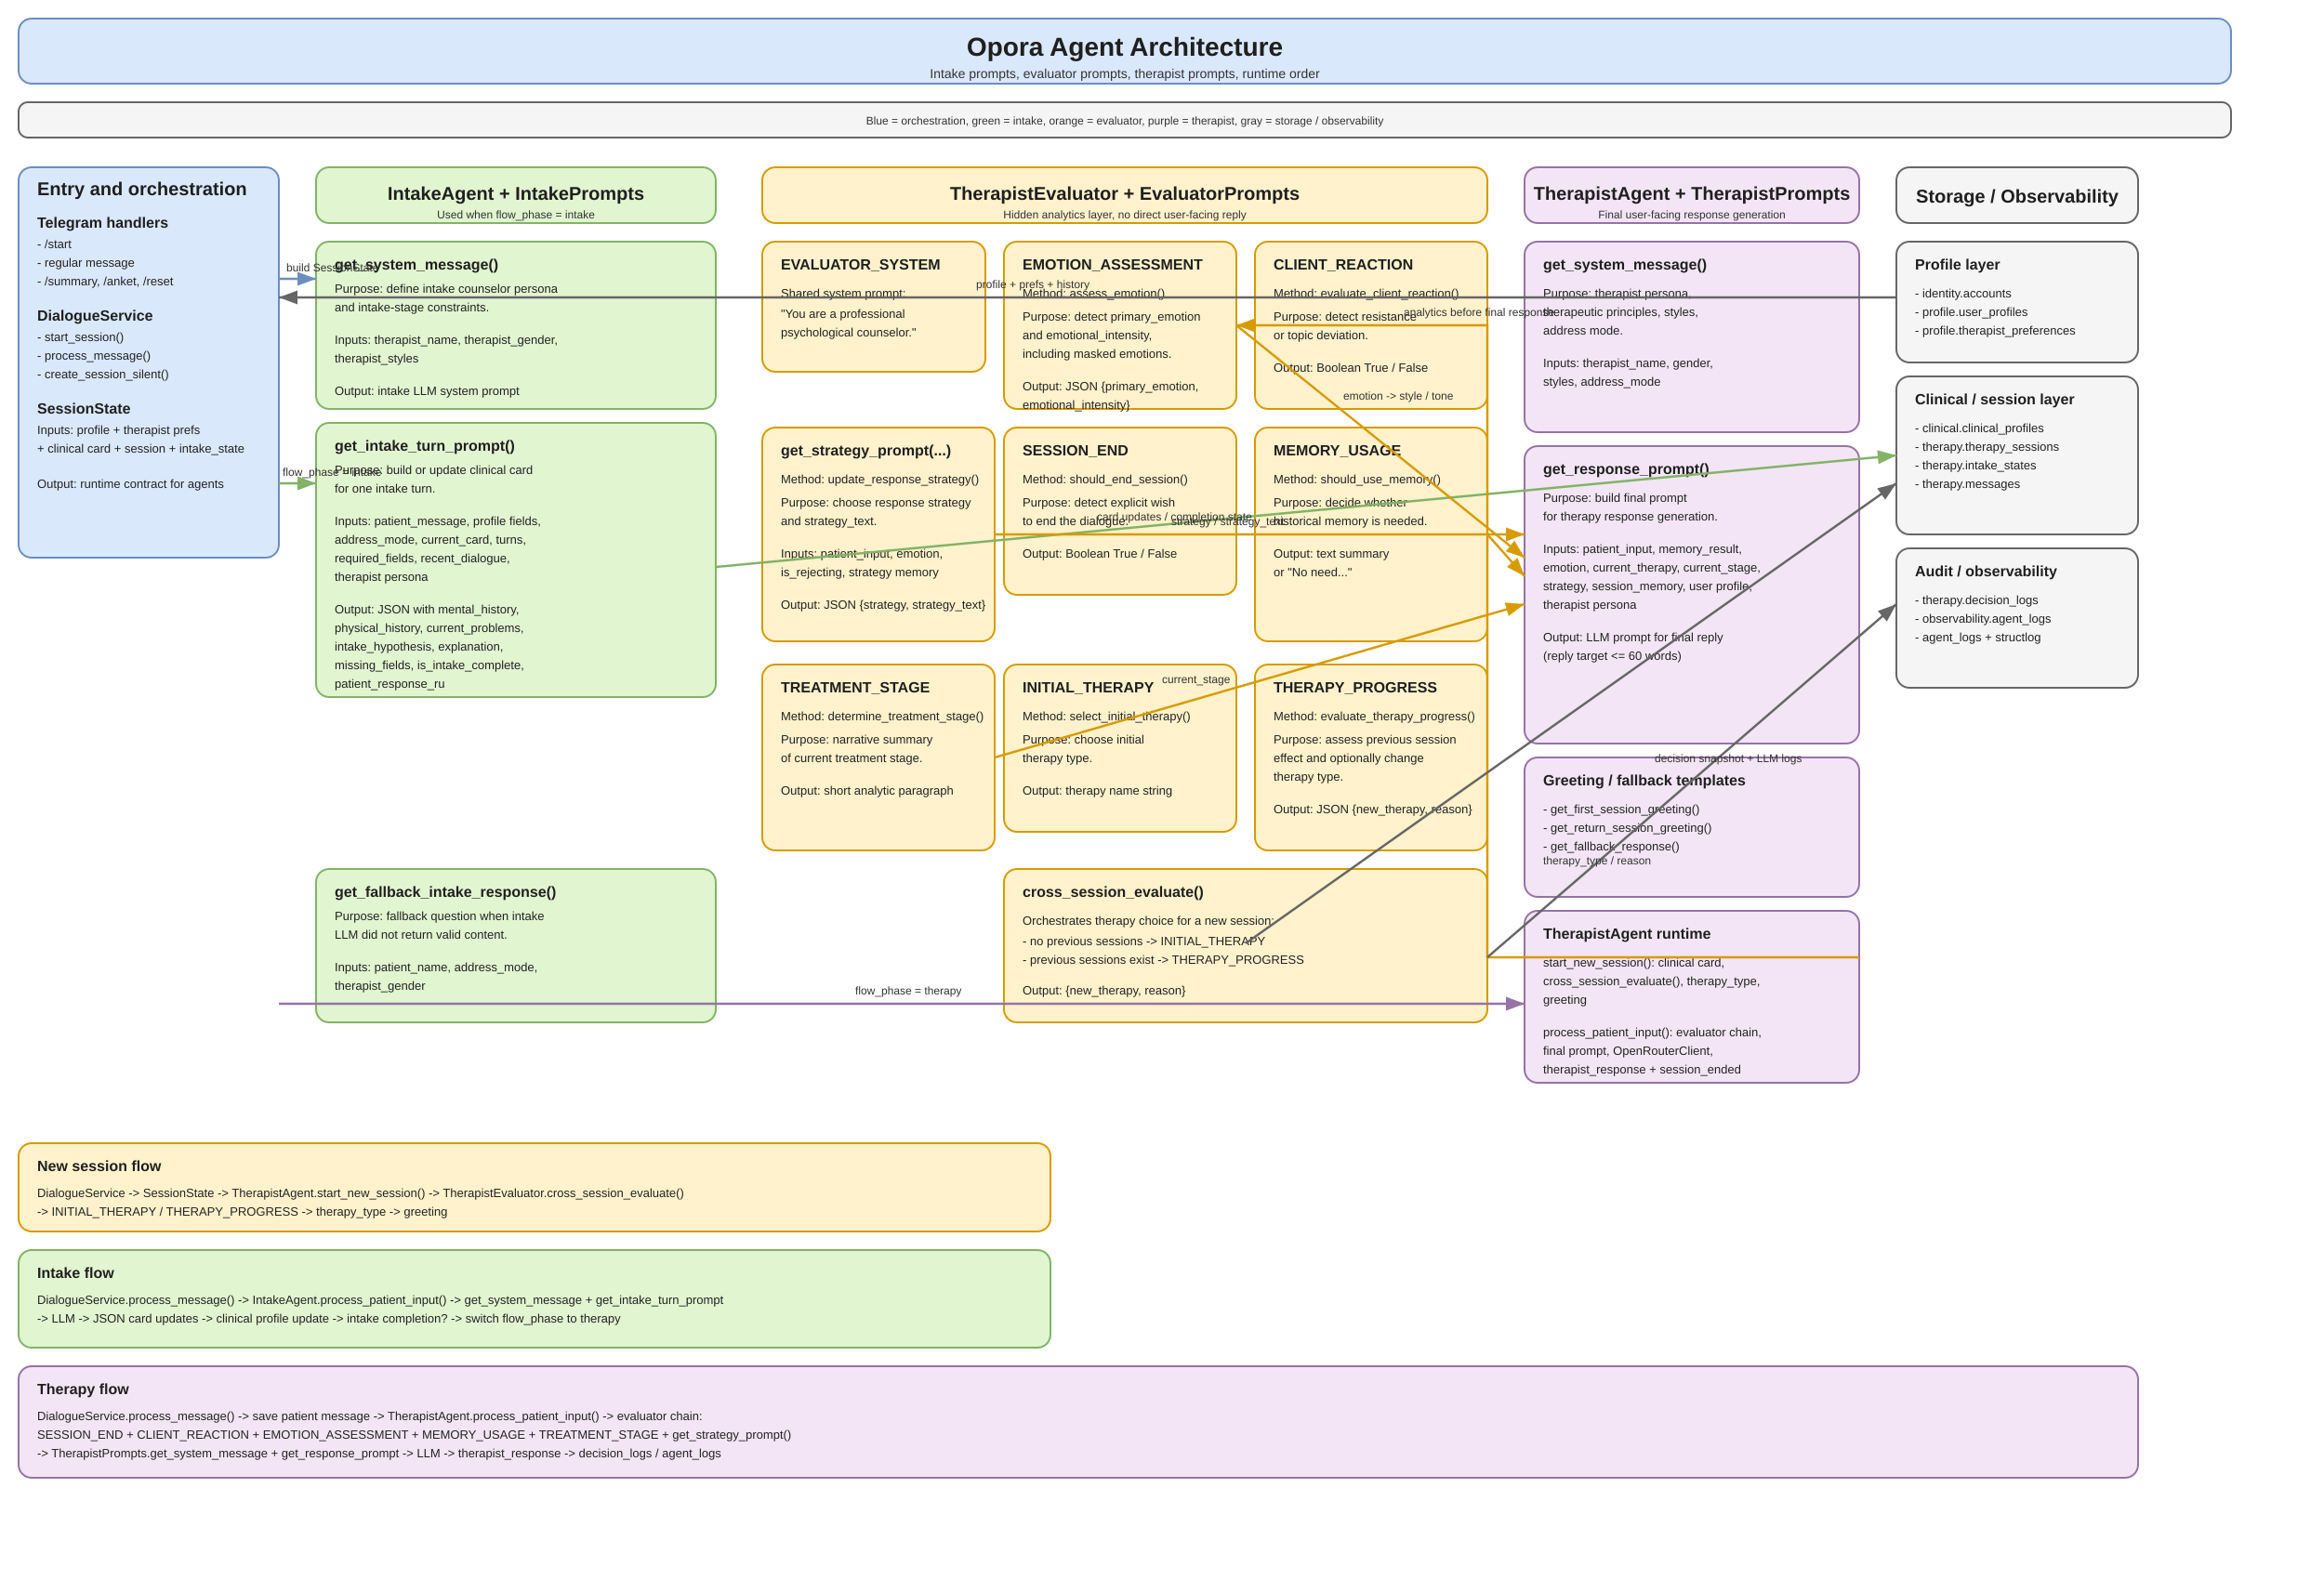
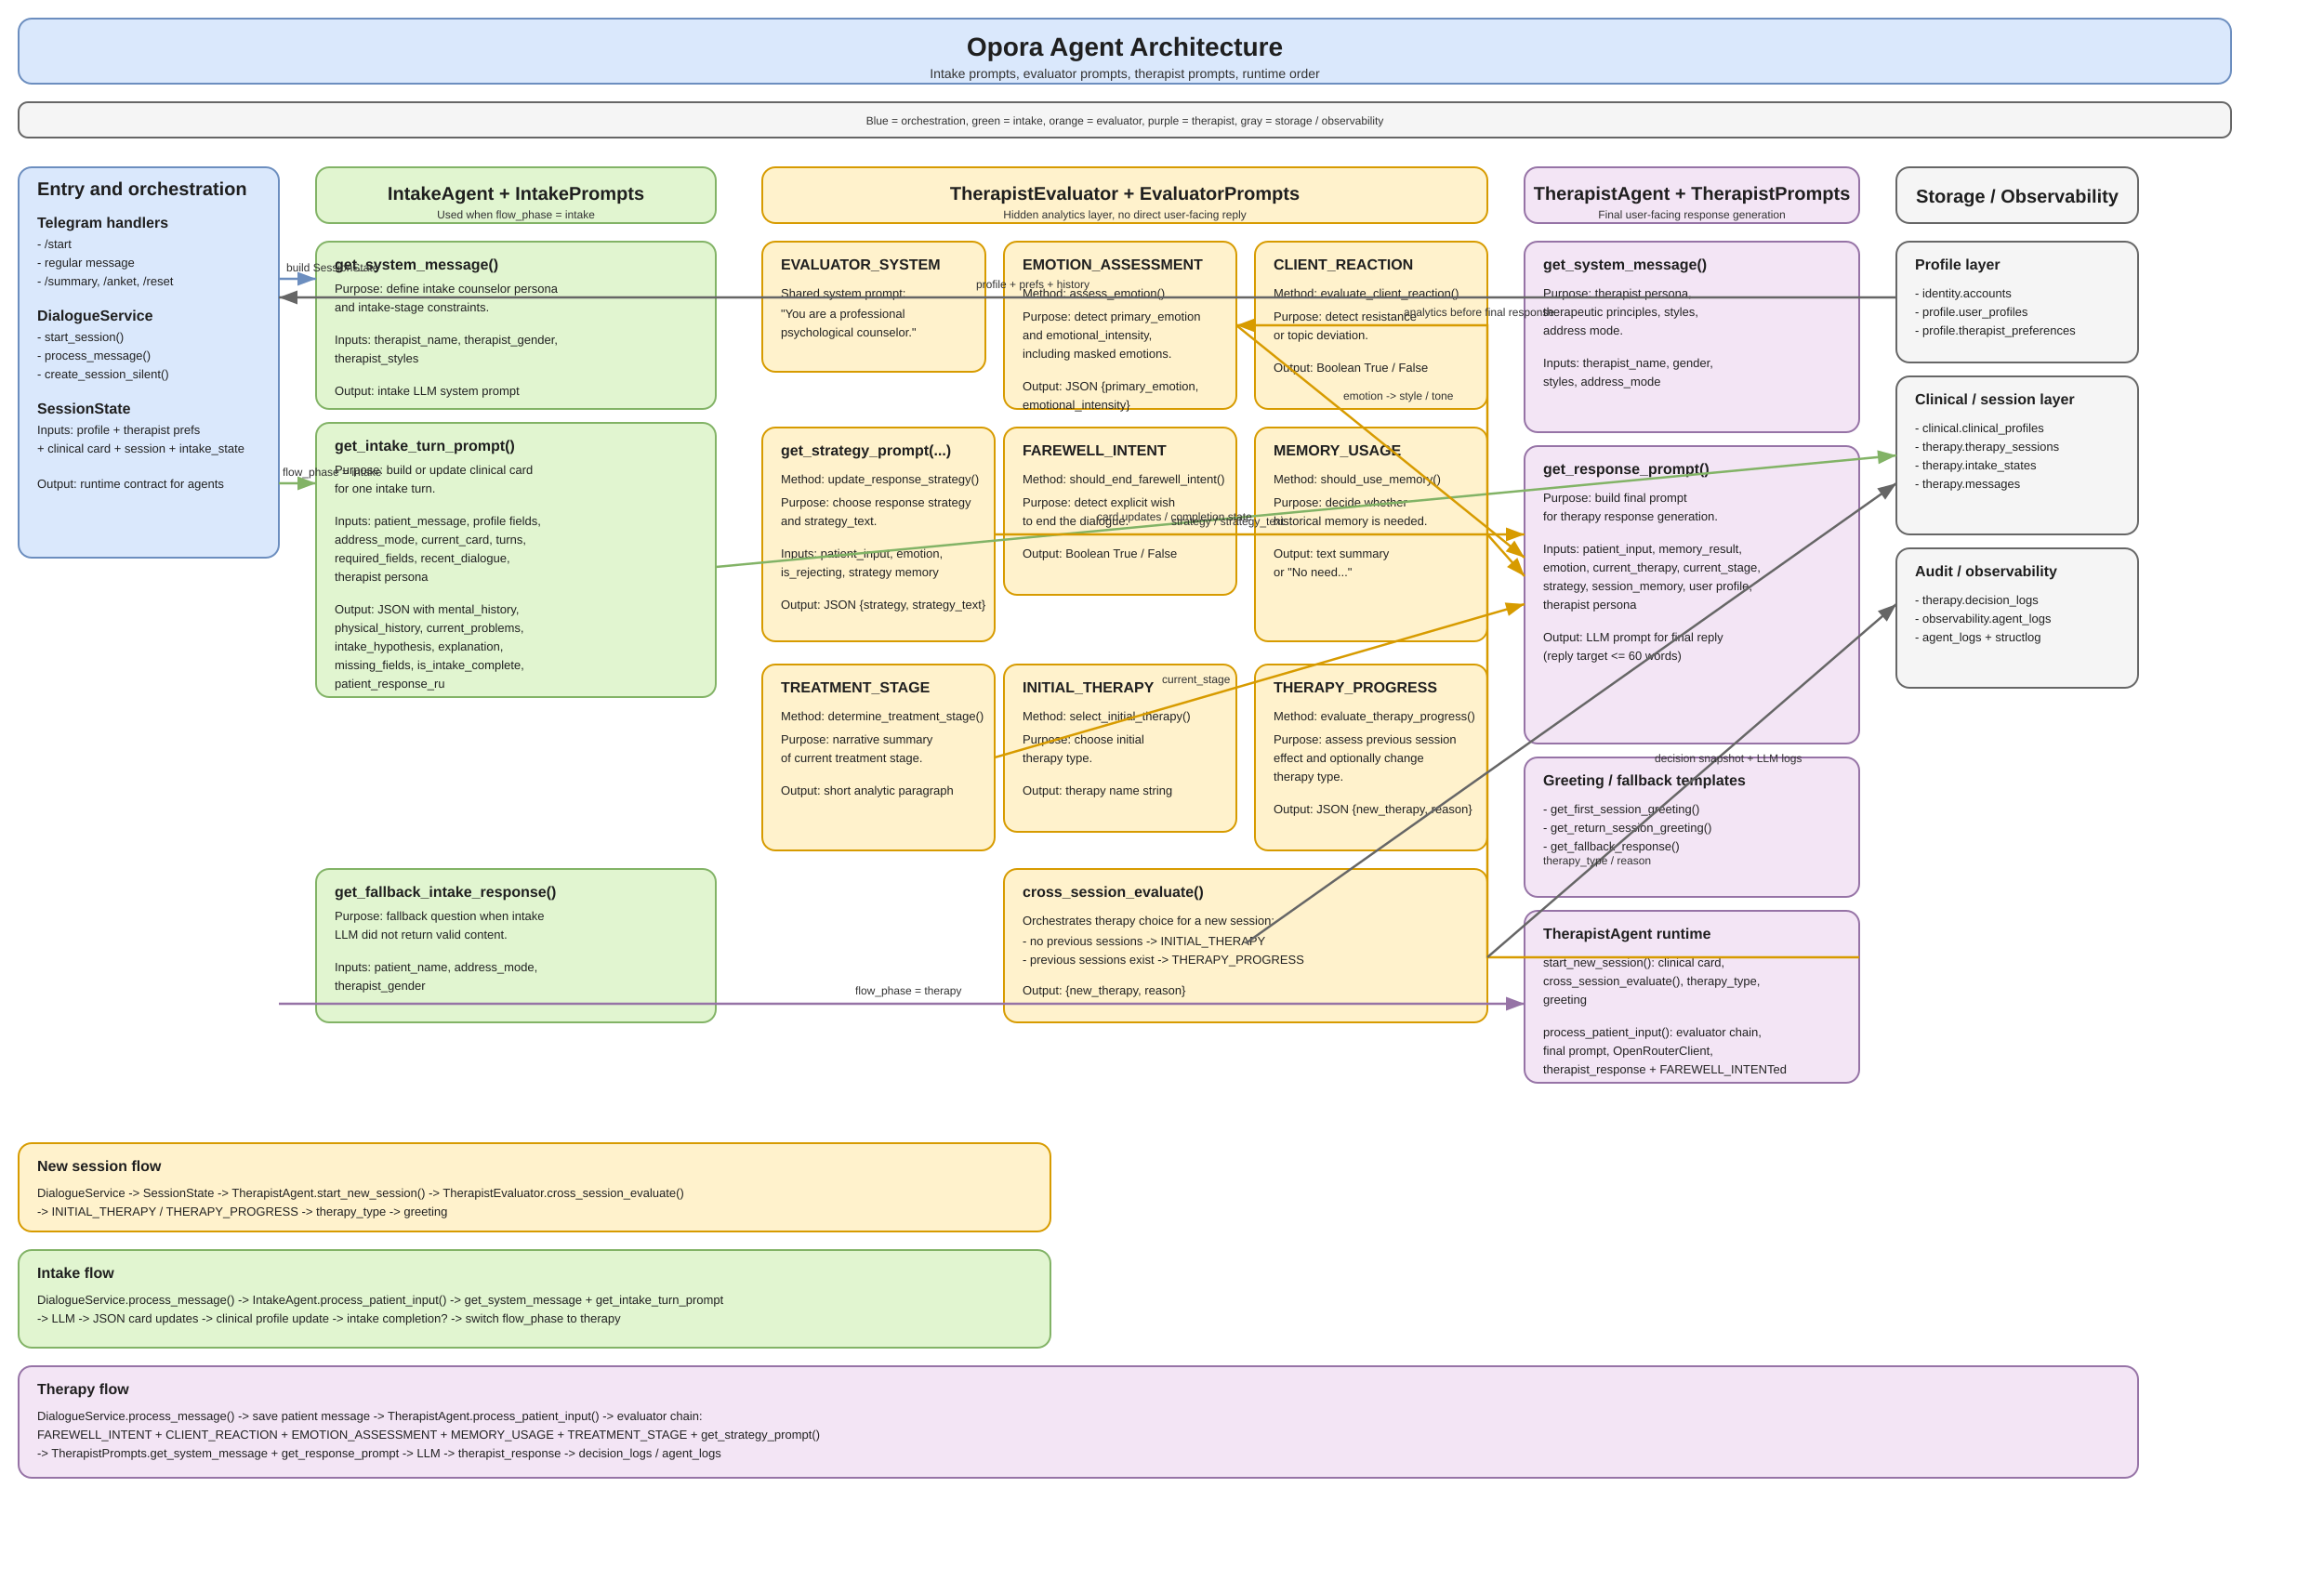
<svg xmlns="http://www.w3.org/2000/svg" width="2500" height="1700" viewBox="0 0 2500 1700">
  <defs>
    <style>
      .title { font: 700 28px Arial, sans-serif; fill: #1f1f1f; }
      .subtitle { font: 14px Arial, sans-serif; fill: #333; }
      .h1 { font: 700 20px Arial, sans-serif; fill: #1f1f1f; }
      .h2 { font: 700 16px Arial, sans-serif; fill: #1f1f1f; }
      .body { font: 13px Arial, sans-serif; fill: #222; }
      .small { font: 12px Arial, sans-serif; fill: #333; }
      .box-blue { fill: #dae8fc; stroke: #6c8ebf; stroke-width: 2; }
      .box-green { fill: #e1f5d0; stroke: #82b366; stroke-width: 2; }
      .box-orange { fill: #fff2cc; stroke: #d79b00; stroke-width: 2; }
      .box-purple { fill: #f3e5f5; stroke: #9673a6; stroke-width: 2; }
      .box-gray { fill: #f5f5f5; stroke: #666666; stroke-width: 2; }
      .arrow-blue { stroke: #6c8ebf; stroke-width: 2.5; fill: none; marker-end: url(#arrowBlue); }
      .arrow-green { stroke: #82b366; stroke-width: 2.5; fill: none; marker-end: url(#arrowGreen); }
      .arrow-orange { stroke: #d79b00; stroke-width: 2.5; fill: none; marker-end: url(#arrowOrange); }
      .arrow-purple { stroke: #9673a6; stroke-width: 2.5; fill: none; marker-end: url(#arrowPurple); }
      .arrow-gray { stroke: #666666; stroke-width: 2.5; fill: none; marker-end: url(#arrowGray); }
    </style>
    <marker id="arrowBlue" markerWidth="10" markerHeight="10" refX="8" refY="3" orient="auto" markerUnits="strokeWidth">
      <path d="M0,0 L8,3 L0,6 Z" fill="#6c8ebf" />
    </marker>
    <marker id="arrowGreen" markerWidth="10" markerHeight="10" refX="8" refY="3" orient="auto" markerUnits="strokeWidth">
      <path d="M0,0 L8,3 L0,6 Z" fill="#82b366" />
    </marker>
    <marker id="arrowOrange" markerWidth="10" markerHeight="10" refX="8" refY="3" orient="auto" markerUnits="strokeWidth">
      <path d="M0,0 L8,3 L0,6 Z" fill="#d79b00" />
    </marker>
    <marker id="arrowPurple" markerWidth="10" markerHeight="10" refX="8" refY="3" orient="auto" markerUnits="strokeWidth">
      <path d="M0,0 L8,3 L0,6 Z" fill="#9673a6" />
    </marker>
    <marker id="arrowGray" markerWidth="10" markerHeight="10" refX="8" refY="3" orient="auto" markerUnits="strokeWidth">
      <path d="M0,0 L8,3 L0,6 Z" fill="#666666" />
    </marker>
  </defs>
  <rect x="20" y="20" width="2380" height="70" rx="14" ry="14" class="box-blue" />
  <text x="1210" y="60" text-anchor="middle" class="title">Opora Agent Architecture</text>
  <text x="1210" y="84" text-anchor="middle" class="subtitle">Intake prompts, evaluator prompts, therapist prompts, runtime order</text>
  <rect x="20" y="110" width="2380" height="38" rx="10" ry="10" class="box-gray" />
  <text x="1210" y="134" text-anchor="middle" class="small">Blue = orchestration, green = intake, orange = evaluator, purple = therapist, gray = storage / observability</text>
  <rect x="20" y="180" width="280" height="420" rx="14" ry="14" class="box-blue" />
  <text x="40" y="210" class="h1">Entry and orchestration</text>
  <text x="40" y="245" class="h2">Telegram handlers</text>
  <text x="40" y="267" class="body">- /start</text>
  <text x="40" y="287" class="body">- regular message</text>
  <text x="40" y="307" class="body">- /summary, /anket, /reset</text>
  <text x="40" y="345" class="h2">DialogueService</text>
  <text x="40" y="367" class="body">- start_session()</text>
  <text x="40" y="387" class="body">- process_message()</text>
  <text x="40" y="407" class="body">- create_session_silent()</text>
  <text x="40" y="445" class="h2">SessionState</text>
  <text x="40" y="467" class="body">Inputs: profile + therapist prefs</text>
  <text x="40" y="487" class="body">+ clinical card + session + intake_state</text>
  <text x="40" y="525" class="body">Output: runtime contract for agents</text>
  <rect x="340" y="180" width="430" height="60" rx="14" ry="14" class="box-green" />
  <text x="555" y="215" text-anchor="middle" class="h1">IntakeAgent + IntakePrompts</text>
  <text x="555" y="235" text-anchor="middle" class="small">Used when flow_phase = intake</text>
  <rect x="340" y="260" width="430" height="180" rx="14" ry="14" class="box-green" />
  <text x="360" y="290" class="h2">get_system_message()</text>
  <text x="360" y="315" class="body">Purpose: define intake counselor persona</text>
  <text x="360" y="335" class="body">and intake-stage constraints.</text>
  <text x="360" y="370" class="body">Inputs: therapist_name, therapist_gender,</text>
  <text x="360" y="390" class="body">therapist_styles</text>
  <text x="360" y="425" class="body">Output: intake LLM system prompt</text>
  <rect x="340" y="455" width="430" height="295" rx="14" ry="14" class="box-green" />
  <text x="360" y="485" class="h2">get_intake_turn_prompt()</text>
  <text x="360" y="510" class="body">Purpose: build or update clinical card</text>
  <text x="360" y="530" class="body">for one intake turn.</text>
  <text x="360" y="565" class="body">Inputs: patient_message, profile fields,</text>
  <text x="360" y="585" class="body">address_mode, current_card, turns,</text>
  <text x="360" y="605" class="body">required_fields, recent_dialogue,</text>
  <text x="360" y="625" class="body">therapist persona</text>
  <text x="360" y="660" class="body">Output: JSON with mental_history,</text>
  <text x="360" y="680" class="body">physical_history, current_problems,</text>
  <text x="360" y="700" class="body">intake_hypothesis, explanation,</text>
  <text x="360" y="720" class="body">missing_fields, is_intake_complete,</text>
  <text x="360" y="740" class="body">patient_response_ru</text>
  <rect x="340" y="935" width="430" height="165" rx="14" ry="14" class="box-green" />
  <text x="360" y="965" class="h2">get_fallback_intake_response()</text>
  <text x="360" y="990" class="body">Purpose: fallback question when intake</text>
  <text x="360" y="1010" class="body">LLM did not return valid content.</text>
  <text x="360" y="1045" class="body">Inputs: patient_name, address_mode,</text>
  <text x="360" y="1065" class="body">therapist_gender</text>
  <rect x="820" y="180" width="780" height="60" rx="14" ry="14" class="box-orange" />
  <text x="1210" y="215" text-anchor="middle" class="h1">TherapistEvaluator + EvaluatorPrompts</text>
  <text x="1210" y="235" text-anchor="middle" class="small">Hidden analytics layer, no direct user-facing reply</text>
  <rect x="820" y="260" width="240" height="140" rx="14" ry="14" class="box-orange" />
  <text x="840" y="290" class="h2">EVALUATOR_SYSTEM</text>
  <text x="840" y="320" class="body">Shared system prompt:</text>
  <text x="840" y="342" class="body">"You are a professional</text>
  <text x="840" y="362" class="body">psychological counselor."</text>
  <rect x="1080" y="260" width="250" height="180" rx="14" ry="14" class="box-orange" />
  <text x="1100" y="290" class="h2">EMOTION_ASSESSMENT</text>
  <text x="1100" y="320" class="body">Method: assess_emotion()</text>
  <text x="1100" y="345" class="body">Purpose: detect primary_emotion</text>
  <text x="1100" y="365" class="body">and emotional_intensity,</text>
  <text x="1100" y="385" class="body">including masked emotions.</text>
  <text x="1100" y="420" class="body">Output: JSON {primary_emotion,</text>
  <text x="1100" y="440" class="body">emotional_intensity}</text>
  <rect x="1350" y="260" width="250" height="180" rx="14" ry="14" class="box-orange" />
  <text x="1370" y="290" class="h2">CLIENT_REACTION</text>
  <text x="1370" y="320" class="body">Method: evaluate_client_reaction()</text>
  <text x="1370" y="345" class="body">Purpose: detect resistance</text>
  <text x="1370" y="365" class="body">or topic deviation.</text>
  <text x="1370" y="400" class="body">Output: Boolean True / False</text>
  <rect x="820" y="460" width="250" height="230" rx="14" ry="14" class="box-orange" />
  <text x="840" y="490" class="h2">get_strategy_prompt(...)</text>
  <text x="840" y="520" class="body">Method: update_response_strategy()</text>
  <text x="840" y="545" class="body">Purpose: choose response strategy</text>
  <text x="840" y="565" class="body">and strategy_text.</text>
  <text x="840" y="600" class="body">Inputs: patient_input, emotion,</text>
  <text x="840" y="620" class="body">is_rejecting, strategy memory</text>
  <text x="840" y="655" class="body">Output: JSON {strategy, strategy_text}</text>
  <rect x="1080" y="460" width="250" height="180" rx="14" ry="14" class="box-orange" />
-   <text x="1100" y="490" class="h2">SESSION_END</text>
-   <text x="1100" y="520" class="body">Method: should_end_session()</text>
+   <text x="1100" y="490" class="h2">FAREWELL_INTENT</text>
+   <text x="1100" y="520" class="body">Method: should_end_farewell_intent()</text>
  <text x="1100" y="545" class="body">Purpose: detect explicit wish</text>
  <text x="1100" y="565" class="body">to end the dialogue.</text>
  <text x="1100" y="600" class="body">Output: Boolean True / False</text>
  <rect x="1350" y="460" width="250" height="230" rx="14" ry="14" class="box-orange" />
  <text x="1370" y="490" class="h2">MEMORY_USAGE</text>
  <text x="1370" y="520" class="body">Method: should_use_memory()</text>
  <text x="1370" y="545" class="body">Purpose: decide whether</text>
  <text x="1370" y="565" class="body">historical memory is needed.</text>
  <text x="1370" y="600" class="body">Output: text summary</text>
  <text x="1370" y="620" class="body">or "No need..."</text>
  <rect x="820" y="715" width="250" height="200" rx="14" ry="14" class="box-orange" />
  <text x="840" y="745" class="h2">TREATMENT_STAGE</text>
  <text x="840" y="775" class="body">Method: determine_treatment_stage()</text>
  <text x="840" y="800" class="body">Purpose: narrative summary</text>
  <text x="840" y="820" class="body">of current treatment stage.</text>
  <text x="840" y="855" class="body">Output: short analytic paragraph</text>
  <rect x="1080" y="715" width="250" height="180" rx="14" ry="14" class="box-orange" />
  <text x="1100" y="745" class="h2">INITIAL_THERAPY</text>
  <text x="1100" y="775" class="body">Method: select_initial_therapy()</text>
  <text x="1100" y="800" class="body">Purpose: choose initial</text>
  <text x="1100" y="820" class="body">therapy type.</text>
  <text x="1100" y="855" class="body">Output: therapy name string</text>
  <rect x="1350" y="715" width="250" height="200" rx="14" ry="14" class="box-orange" />
  <text x="1370" y="745" class="h2">THERAPY_PROGRESS</text>
  <text x="1370" y="775" class="body">Method: evaluate_therapy_progress()</text>
  <text x="1370" y="800" class="body">Purpose: assess previous session</text>
  <text x="1370" y="820" class="body">effect and optionally change</text>
  <text x="1370" y="840" class="body">therapy type.</text>
  <text x="1370" y="875" class="body">Output: JSON {new_therapy, reason}</text>
  <rect x="1080" y="935" width="520" height="165" rx="14" ry="14" class="box-orange" />
  <text x="1100" y="965" class="h2">cross_session_evaluate()</text>
  <text x="1100" y="995" class="body">Orchestrates therapy choice for a new session:</text>
  <text x="1100" y="1017" class="body">- no previous sessions -&gt; INITIAL_THERAPY</text>
  <text x="1100" y="1037" class="body">- previous sessions exist -&gt; THERAPY_PROGRESS</text>
  <text x="1100" y="1070" class="body">Output: {new_therapy, reason}</text>
  <rect x="1640" y="180" width="360" height="60" rx="14" ry="14" class="box-purple" />
  <text x="1820" y="215" text-anchor="middle" class="h1">TherapistAgent + TherapistPrompts</text>
  <text x="1820" y="235" text-anchor="middle" class="small">Final user-facing response generation</text>
  <rect x="1640" y="260" width="360" height="205" rx="14" ry="14" class="box-purple" />
  <text x="1660" y="290" class="h2">get_system_message()</text>
  <text x="1660" y="320" class="body">Purpose: therapist persona,</text>
  <text x="1660" y="340" class="body">therapeutic principles, styles,</text>
  <text x="1660" y="360" class="body">address mode.</text>
  <text x="1660" y="395" class="body">Inputs: therapist_name, gender,</text>
  <text x="1660" y="415" class="body">styles, address_mode</text>
  <rect x="1640" y="480" width="360" height="320" rx="14" ry="14" class="box-purple" />
  <text x="1660" y="510" class="h2">get_response_prompt()</text>
  <text x="1660" y="540" class="body">Purpose: build final prompt</text>
  <text x="1660" y="560" class="body">for therapy response generation.</text>
  <text x="1660" y="595" class="body">Inputs: patient_input, memory_result,</text>
  <text x="1660" y="615" class="body">emotion, current_therapy, current_stage,</text>
  <text x="1660" y="635" class="body">strategy, session_memory, user profile,</text>
  <text x="1660" y="655" class="body">therapist persona</text>
  <text x="1660" y="690" class="body">Output: LLM prompt for final reply</text>
  <text x="1660" y="710" class="body">(reply target &lt;= 60 words)</text>
  <rect x="1640" y="815" width="360" height="150" rx="14" ry="14" class="box-purple" />
  <text x="1660" y="845" class="h2">Greeting / fallback templates</text>
  <text x="1660" y="875" class="body">- get_first_session_greeting()</text>
  <text x="1660" y="895" class="body">- get_return_session_greeting()</text>
  <text x="1660" y="915" class="body">- get_fallback_response()</text>
  <rect x="1640" y="980" width="360" height="185" rx="14" ry="14" class="box-purple" />
  <text x="1660" y="1010" class="h2">TherapistAgent runtime</text>
  <text x="1660" y="1040" class="body">start_new_session(): clinical card,</text>
  <text x="1660" y="1060" class="body">cross_session_evaluate(), therapy_type,</text>
  <text x="1660" y="1080" class="body">greeting</text>
  <text x="1660" y="1115" class="body">process_patient_input(): evaluator chain,</text>
  <text x="1660" y="1135" class="body">final prompt, OpenRouterClient,</text>
-   <text x="1660" y="1155" class="body">therapist_response + session_ended</text>
+   <text x="1660" y="1155" class="body">therapist_response + FAREWELL_INTENTed</text>
  <rect x="2040" y="180" width="260" height="60" rx="14" ry="14" class="box-gray" />
  <text x="2170" y="218" text-anchor="middle" class="h1">Storage / Observability</text>
  <rect x="2040" y="260" width="260" height="130" rx="14" ry="14" class="box-gray" />
  <text x="2060" y="290" class="h2">Profile layer</text>
  <text x="2060" y="320" class="body">- identity.accounts</text>
  <text x="2060" y="340" class="body">- profile.user_profiles</text>
  <text x="2060" y="360" class="body">- profile.therapist_preferences</text>
  <rect x="2040" y="405" width="260" height="170" rx="14" ry="14" class="box-gray" />
  <text x="2060" y="435" class="h2">Clinical / session layer</text>
  <text x="2060" y="465" class="body">- clinical.clinical_profiles</text>
  <text x="2060" y="485" class="body">- therapy.therapy_sessions</text>
  <text x="2060" y="505" class="body">- therapy.intake_states</text>
  <text x="2060" y="525" class="body">- therapy.messages</text>
  <rect x="2040" y="590" width="260" height="150" rx="14" ry="14" class="box-gray" />
  <text x="2060" y="620" class="h2">Audit / observability</text>
  <text x="2060" y="650" class="body">- therapy.decision_logs</text>
  <text x="2060" y="670" class="body">- observability.agent_logs</text>
  <text x="2060" y="690" class="body">- agent_logs + structlog</text>
  <rect x="20" y="1230" width="1110" height="95" rx="14" ry="14" class="box-orange" />
  <text x="40" y="1260" class="h2">New session flow</text>
  <text x="40" y="1288" class="body">DialogueService -&gt; SessionState -&gt; TherapistAgent.start_new_session() -&gt; TherapistEvaluator.cross_session_evaluate()</text>
  <text x="40" y="1308" class="body">-&gt; INITIAL_THERAPY / THERAPY_PROGRESS -&gt; therapy_type -&gt; greeting</text>
  <rect x="20" y="1345" width="1110" height="105" rx="14" ry="14" class="box-green" />
  <text x="40" y="1375" class="h2">Intake flow</text>
  <text x="40" y="1403" class="body">DialogueService.process_message() -&gt; IntakeAgent.process_patient_input() -&gt; get_system_message + get_intake_turn_prompt</text>
  <text x="40" y="1423" class="body">-&gt; LLM -&gt; JSON card updates -&gt; clinical profile update -&gt; intake completion? -&gt; switch flow_phase to therapy</text>
  <rect x="20" y="1470" width="2280" height="120" rx="14" ry="14" class="box-purple" />
  <text x="40" y="1500" class="h2">Therapy flow</text>
  <text x="40" y="1528" class="body">DialogueService.process_message() -&gt; save patient message -&gt; TherapistAgent.process_patient_input() -&gt; evaluator chain:</text>
-   <text x="40" y="1548" class="body">SESSION_END + CLIENT_REACTION + EMOTION_ASSESSMENT + MEMORY_USAGE + TREATMENT_STAGE + get_strategy_prompt()</text>
+   <text x="40" y="1548" class="body">FAREWELL_INTENT + CLIENT_REACTION + EMOTION_ASSESSMENT + MEMORY_USAGE + TREATMENT_STAGE + get_strategy_prompt()</text>
  <text x="40" y="1568" class="body">-&gt; TherapistPrompts.get_system_message + get_response_prompt -&gt; LLM -&gt; therapist_response -&gt; decision_logs / agent_logs</text>
  <path d="M300 300 L340 300" class="arrow-blue" />
  <text x="308" y="292" class="small">build SessionState</text>
  <path d="M300 520 L340 520" class="arrow-green" />
  <text x="304" y="512" class="small">flow_phase = intake</text>
  <path d="M300 1080 L1640 1080" class="arrow-purple" />
  <text x="920" y="1070" class="small">flow_phase = therapy</text>
  <path d="M770 610 L2040 490" class="arrow-green" />
  <text x="1180" y="560" class="small">card updates / completion state</text>
  <path d="M2040 320 L300 320" class="arrow-gray" />
  <text x="1050" y="310" class="small">profile + prefs + history</text>
  <path d="M2000 1030 L1600 1030 L1600 350 L1330 350" class="arrow-orange" />
  <text x="1510" y="340" class="small">analytics before final response</text>
  <path d="M1070 575 L1640 575" class="arrow-orange" />
  <text x="1260" y="565" class="small">strategy / strategy_text</text>
  <path d="M1330 350 L1640 600" class="arrow-orange" />
  <text x="1445" y="430" class="small">emotion -&gt; style / tone</text>
  <path d="M1600 575 L1640 620" class="arrow-orange" />
  <path d="M1070 815 L1640 650" class="arrow-orange" />
  <text x="1250" y="735" class="small">current_stage</text>
  <path d="M1600 1030 L2040 650" class="arrow-gray" />
  <text x="1780" y="820" class="small">decision snapshot + LLM logs</text>
  <path d="M1340 1015 L2040 520" class="arrow-gray" />
  <text x="1660" y="930" class="small">therapy_type / reason</text>
</svg>
